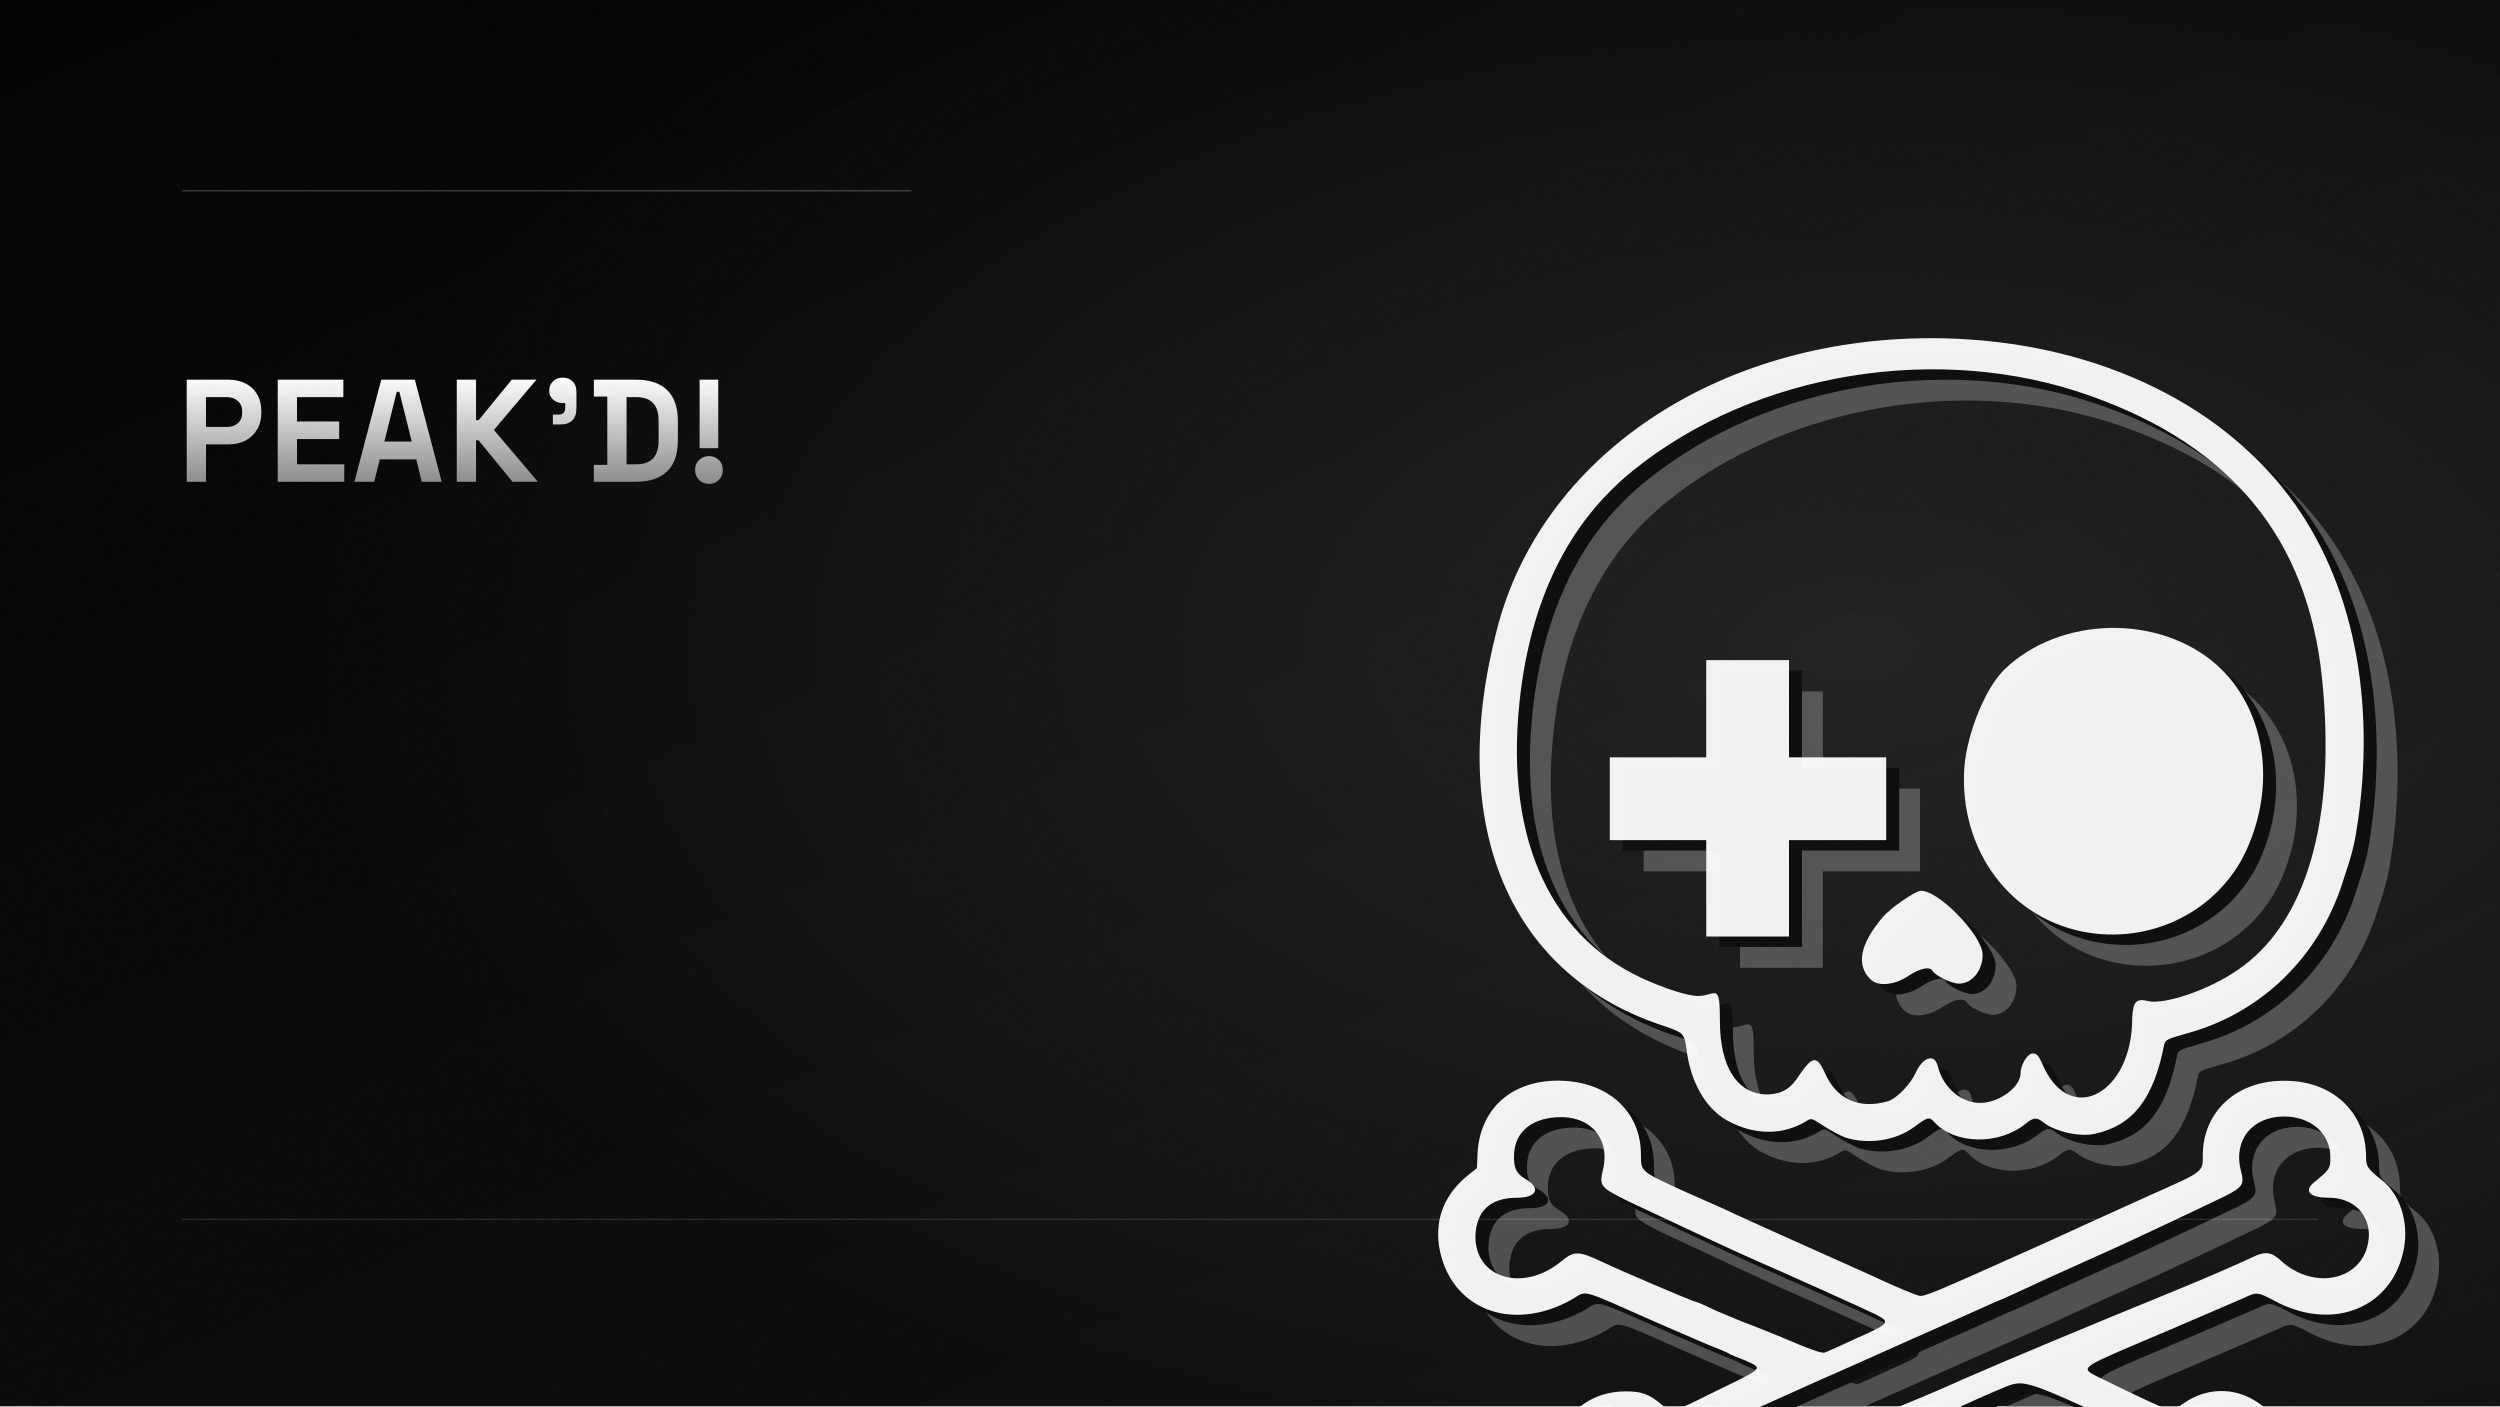
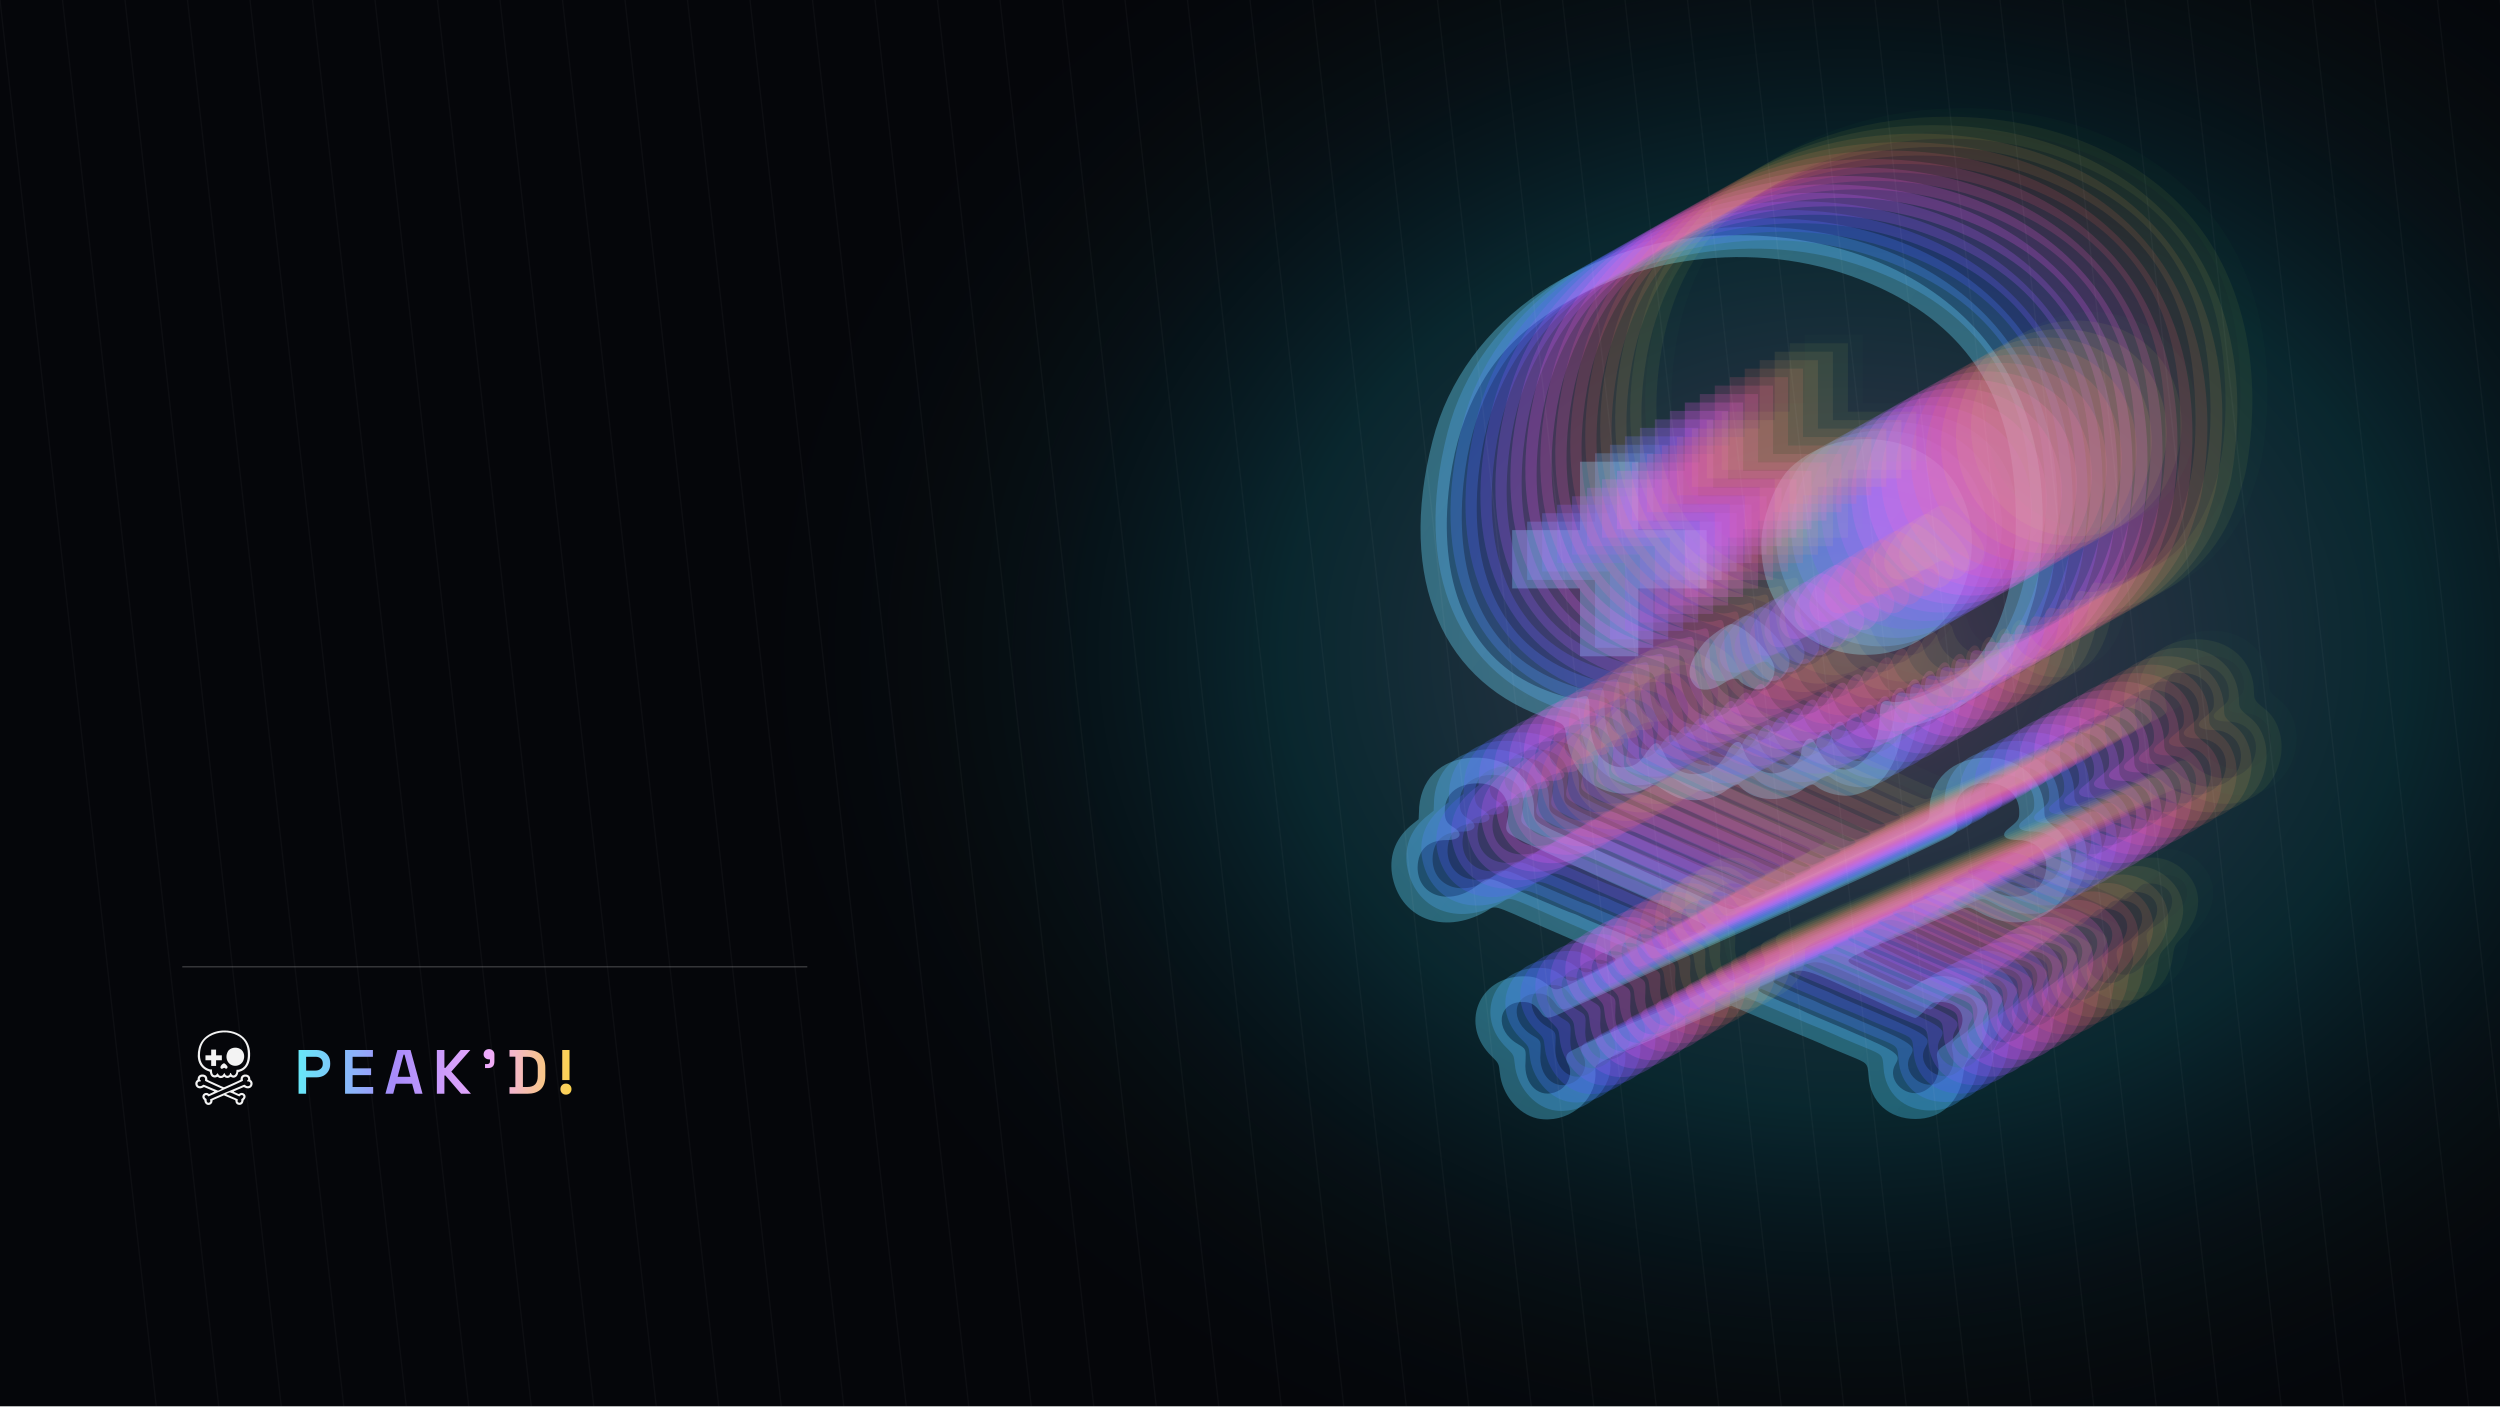
<svg xmlns="http://www.w3.org/2000/svg" width="1920" height="1080" viewBox="0 0 1920 1080">
  <defs>
    <symbol id="mark" viewBox="17.4 16.1 185.2 185.2">
      <path fill-rule="evenodd" d="M73.6 191.3C70 190.5 67 186.8 66.6 182.8C66.4 181 66.4 181 65.1 179.7C59 173.9 62.5 164.8 70.9 164.7C73.1 164.7 74 165 75.8 166.5C77.2 167.5 77 167.6 82.8 164.7C89.2 161.6 89.1 161.7 86.9 160.7C85.9 160.3 84.9 159.9 84.7 159.8C84.5 159.6 83.2 159.1 81.7 158.5C80.3 157.9 77.3 156.6 75 155.6C64.6 151 66 151.4 63.9 152.6C55.9 157.1 47.7 153.8 46.4 145.5C45.9 141.8 47.2 138.6 50.4 136.1L51.4 135.3L51.5 133C52 127.1 56.4 123.5 62.8 123.8C68.9 124.1 73 128 73 133.5C73 135.8 72.9 135.7 78.8 138.4C80.2 139 82.6 140.1 84 140.7C85.4 141.4 89.9 143.4 93.9 145.2C97.9 147 102.9 149.2 105 150.2C107.2 151.2 109.2 152 109.6 152.1C110.3 152.3 111.6 151.7 125.9 145.3C131.6 142.7 135.1 141.1 140.2 138.8C147.2 135.7 147 135.8 147 133.6C147 127.9 151.4 123.8 157.6 123.8C164 123.7 168.5 127.9 168.5 133.8C168.5 135.1 168.7 135.4 170.6 136.9C173 138.8 174.1 142.4 173.5 145.8C172.1 153.7 164.1 157 156.3 152.7C154.2 151.6 154.1 151.6 152.4 152.4C151 153 142.7 156.6 139.1 158.1C130.9 161.6 130.8 161.6 133.2 162.8C138.9 165.6 142.4 167.2 142.7 167.2C142.9 167.2 143.6 166.9 144.3 166.4C147.7 163.9 152 164.1 155.2 166.9C159 170.2 159 175.3 155.2 179.4C153.6 181.1 153.6 181.1 153.3 183.2C152.6 188.2 149.2 191.4 144.4 191.4C139.4 191.4 135.9 188.2 135.6 183.4C135.4 180.9 135.5 181 132.1 179.6C130.9 179.1 129 178.3 128 177.9C127 177.4 123.9 176.1 121.2 175C118.6 173.9 114.9 172.3 113.2 171.6L109.9 170.2L108.8 170.7C108.1 171 103.9 172.8 99.2 174.8C83 181.7 84.5 180.8 84.5 182.9C84.5 188.3 79.1 192.4 73.6 191.3ZM77.4 186.2C79.4 185.3 80.3 182.9 79.4 181.2C78.8 180.2 78.9 179.3 79.7 178.8C80.3 178.4 87.6 175 87.9 175C87.9 175 88.7 174.6 89.7 174.2C90.6 173.8 91.6 173.3 92 173.2C92.7 172.9 99.9 169.8 100.9 169.4C101.3 169.2 104 168 107 166.7C110 165.5 113.7 163.9 115.2 163.2C121.4 160.5 131.9 156.1 143.2 151.5C147.6 149.7 151 148.2 153.4 147.1C155.2 146.2 156 146.3 157.3 147.5C161.1 151 166.7 150.4 168.4 146.4C169.9 142.7 167.7 139.2 163.6 139.2C161.2 139.2 160.3 138.4 161.5 137.3C163.7 135.5 163.8 135.4 163.8 133.9C163.8 130.7 161.2 128.5 157.7 128.5C153.5 128.5 151 131.6 152 135.6C152.5 137.4 152.3 137.8 149.9 139C146 140.9 136.6 145.3 134.8 146.1C133.7 146.6 130.1 148.2 126.8 149.7C123.4 151.3 120.1 152.8 119.5 153C118.9 153.3 113.9 155.5 108.5 157.9C103.1 160.3 97.8 162.7 96.8 163.1C93.3 164.7 81.6 169.9 78.9 171.2C75.6 172.8 75.2 172.8 74.2 171.4C73.2 170 72.4 169.5 70.9 169.5C66.1 169.5 65.5 174.8 70 177.4C71.5 178.3 71.5 178.3 71.4 180.7C71 185 74.1 187.8 77.4 186.2ZM146.3 186C148.3 184.8 149.1 182.7 148.5 180.3C148.2 178.9 148.4 178.5 150.1 177.4C154.7 174.5 154 169.5 149 169.5C147.7 169.5 147.6 169.5 146.2 171C145.4 171.9 144.6 172.5 144.3 172.5C144.1 172.5 141.4 171.4 138.5 170C122 162.5 123.8 163 119.6 164.7C118.2 165.3 116.6 166 116 166.3C114.2 167 114.5 167.4 117.8 168.8C119.3 169.5 121.5 170.4 122.5 170.8C123.5 171.3 124.9 171.9 125.6 172.2C141.7 179 141.8 179.1 140.6 181.2C138.8 184.4 143.1 188 146.3 186ZM101.4 157.7C105.7 155.8 105.9 155.6 104 154.6C102.8 154 91.7 149 88 147.4C85.9 146.5 76.7 142.2 71.4 139.7C67.6 137.8 67.5 137.7 68 135.5C69 131.4 66.3 128.3 61.9 128.6C58.6 128.8 56.5 130.5 56.3 133.3C56.2 135.2 56.5 136 57.9 136.8C59.9 138 59.2 139.2 56.7 139.2C53.2 139.2 51.3 140.9 51.2 144.3C51.2 149.9 57.6 151.7 62.6 147.5C64.2 146.2 64.8 146.2 67.8 147.6C70.3 148.8 79.2 152.6 80.2 152.9C80.6 153 81.5 153.4 82.3 153.8C83.1 154.2 84.9 154.9 86.3 155.5C87.7 156 90.1 157 91.6 157.6C95.3 159.2 96.8 159.7 97.2 159.6C97.4 159.5 99.3 158.7 101.4 157.7ZM100 131.3C99.2 131 97.9 130.3 97 129.7C95.5 128.7 95.4 128.7 94.8 129.1C91.7 131 87.9 131 84.3 129C81.5 127.4 79.5 123.9 79 119.6C78.7 117.6 78.6 117.5 76.4 116.7C55.8 110.2 47.3 90.5 54 64.5C59.8 41.6 83 26 111.2 26C130.4 26 147.4 33.2 157.5 45.7C166.3 56.6 169.8 72.1 167.5 89.1C167 92.6 166.8 93.5 165.4 97.7C162.3 107.4 154.8 114.8 145.1 117.5C142.3 118.3 142 118.4 141.9 119.1C140.5 126.2 137.8 129.7 132.7 130.8C130.7 131.2 127.5 130.5 125.9 129.2C125.1 128.6 124.7 128.6 123.6 129.5C120.1 132.3 114.3 132.2 111.6 129.2C111 128.5 110.7 128.6 109.1 129.8C106.6 131.7 103 132.2 100 131.3ZM105.5 126.5C106.6 126.2 108.5 124.3 109.2 122.7C110.2 120.6 111.7 120.2 112.1 121.9C112.8 124.8 115.4 126.9 118 126.7C120.5 126.5 123 124.5 123 122.8C123 121.7 123.9 120.2 124.6 120.2C125.2 120.2 125.4 120.5 126.1 122.1C129.8 129.8 137.7 125.3 137.7 115.6C137.8 113.4 138.2 112.9 139.8 113.3C141.9 113.8 147.7 111.9 151.6 109.2C160.7 103 164.6 89.3 162.7 70.8C160.8 52.4 150.8 40.2 132.2 33.6C112.4 26.5 88.1 30.4 72 43.4C63.4 50.3 58.4 60.6 57 74C55.1 92.3 61.3 105.4 74.3 110.8C77.4 112.1 80 112.8 80.9 112.6C81.3 112.6 81.9 112.4 82.3 112.3C83.2 112.1 83.4 112.5 83.4 115.9C83.4 122 85.7 125.6 89.7 125.6C91.6 125.5 92.7 124.9 93.9 123C95.6 120.5 96.2 120.5 97.2 122.7C98.7 126.2 101.7 127.6 105.5 126.5ZM103.3 110.5C101.3 108.6 101.8 105.9 104.8 102.3C105.8 101.1 108.7 99.1 109.7 98.8C111.9 98.4 118 104.6 118 107.2C118 109.3 116.6 111 114.9 111C113.9 111 111.8 110 111.4 109.3C111 108.7 109.7 109 108.2 110C106.4 111.2 104.3 111.4 103.3 110.5ZM132 104.3C121.7 102.7 114.8 93.4 115.6 82.4C116 77.9 118.4 72 120.9 69.6C128.2 62.6 141.2 62.3 148.8 69C154.9 74.4 156.7 83.9 153.1 92.6C149.8 100.8 141.1 105.7 132 104.3ZM81.6 68.4L92.5 68.4L92.5 81.2L105.3 81.2L105.3 92.1L92.5 92.1L92.5 104.8L81.6 104.8L81.6 92.1L68.9 92.1L68.9 81.2L81.6 81.2Z" />
    </symbol>
-     <linearGradient id="bg4" x1="0" y1="0" x2=".8" y2="1">
-       <stop offset="0" stop-color="#000000" />
-       <stop offset="1" stop-color="#0c0c0f" />
+     <linearGradient id="wgrad" x1="0" y1="0" x2="1" y2="0">
+       <stop offset="0" stop-color="#67e8f9" />
+       <stop offset="0.35" stop-color="#a78bfa" />
+       <stop offset="0.7" stop-color="#f0abfc" />
+       <stop offset="1" stop-color="#fcd34d" />
    </linearGradient>
-     <radialGradient id="halo4" cx="0.74" cy="0.46" r="0.62">
-       <stop offset="0" stop-color="#ffffff" stop-opacity="0.1" />
-       <stop offset="1" stop-color="#ffffff" stop-opacity="0" />
+     <radialGradient id="glowA" cx="0.5" cy="0.5">
+       <stop offset="0" stop-color="#f0abfc" stop-opacity=".3" />
+       <stop offset=".5" stop-color="#22d3ee" stop-opacity=".16" />
+       <stop offset="1" stop-color="#000" stop-opacity="0" />
    </radialGradient>
-     <linearGradient id="wgrad4" x1="0" y1="0" x2="0" y2="1">
-       <stop offset="0" stop-color="#ffffff" />
-       <stop offset="1" stop-color="#8a8a8a" />
+     <linearGradient id="ghost" x1="0" y1="0" x2="1" y2="1">
+       <stop offset="0" stop-color="#ffffff" stop-opacity=".09" />
+       <stop offset="1" stop-color="#ffffff" stop-opacity=".02" />
    </linearGradient>
  </defs>
-   <rect width="1920" height="1080" fill="url(#bg4)" />
-   <rect width="1920" height="1080" fill="url(#halo4)" />
-   <use href="#mark" x="962" y="226" width="1080" height="1080" fill="#8a8a8a" fill-opacity=".5" />
-   <use href="#mark" x="946" y="210" width="1080" height="1080" fill="#0a0a0c" />
-   <use href="#mark" x="936" y="202" width="1080" height="1080" fill="#ffffff" fill-opacity=".95" />
-   <line x1="140" y1="146.5" x2="700" y2="146.5" stroke="#ffffff" stroke-opacity=".22" />
-   <path fill="url(#wgrad4)" d="M143.4 370V291.6H175.6Q183 291.6 188.7 294.6Q194.4 297.5 197.5 302.9Q200.7 308.3 200.7 315.7V317.2Q200.7 324.5 197.4 330Q194.1 335.4 188.5 338.4Q182.8 341.3 175.6 341.3H158.2V370ZM158.2 327.9H174.2Q179.5 327.9 182.7 325Q186 322.1 186 317V315.9Q186 310.9 182.7 308Q179.5 305 174.2 305H158.2ZM213.3 370V291.6H263.7V305H228.1V323.7H260.5V337.2H228.1V356.6H264.4V370ZM272.2 370 292.8 291.6H318.6L339.2 370H323.9L319.7 352.8H291.7L287.4 370ZM295.2 339.1H316.2L306.7 300.9H304.7ZM350.8 370V291.6H365.6V322.7H367.6L393 291.6H412L379.3 330.2L413.1 370H393.6L367.6 338.2H365.6V370ZM424.6 326V318.4H429Q434.1 318.4 434.1 313.2V309.6H432.2Q427.8 309.6 424.8 306.9Q421.8 304.3 421.8 300.1Q421.8 295.6 424.8 292.8Q427.8 290 432.2 290Q436.8 290 439.7 292.9Q442.7 295.7 442.7 300.6V313.4Q442.7 326 430.1 326ZM456.1 370V357H466.4V304.6H456.1V291.6H488.4Q504.1 291.6 512.4 299.6Q520.6 307.6 520.6 323.4V338.2Q520.6 354 512.4 362Q504.1 370 488.4 370ZM481.2 356.6H488.6Q497.5 356.6 501.7 351.9Q505.8 347.2 505.8 338.6V323Q505.8 314.3 501.7 309.7Q497.5 305 488.6 305H481.2ZM537.3 344.2V291.6H551.6V344.2ZM544.5 371.6Q540 371.6 536.9 368.6Q533.8 365.6 533.8 360.9Q533.8 356.2 536.9 353.3Q540 350.3 544.5 350.3Q549.1 350.3 552.1 353.3Q555.1 356.3 555.1 361Q555.1 365.6 552.1 368.6Q549.1 371.6 544.5 371.6Z" />
-   <line x1="140" y1="936.5" x2="1780" y2="936.5" stroke="#ffffff" stroke-opacity=".14" />
-   <filter id="grain" x="0" y="0" width="100%" height="100%">
-     <feTurbulence type="fractalNoise" baseFrequency="0.9" numOctaves="3" stitchTiles="stitch" />
-     <feColorMatrix type="saturate" values="0" />
-   </filter>
-   <rect width="1920" height="1080" filter="url(#grain)" opacity="0.055" />
+   <rect width="1920" height="1080" fill="#05060a" />
+   <ellipse cx="1420" cy="500" rx="880" ry="700" fill="url(#glowA)" />
+   <g>
+     <line x1="0" y1="0" x2="120" y2="1080" stroke="#ffffff" stroke-opacity=".035" />
+     <line x1="48" y1="0" x2="168" y2="1080" stroke="#ffffff" stroke-opacity=".035" />
+     <line x1="96" y1="0" x2="216" y2="1080" stroke="#ffffff" stroke-opacity=".035" />
+     <line x1="144" y1="0" x2="264" y2="1080" stroke="#ffffff" stroke-opacity=".035" />
+     <line x1="192" y1="0" x2="312" y2="1080" stroke="#ffffff" stroke-opacity=".035" />
+     <line x1="240" y1="0" x2="360" y2="1080" stroke="#ffffff" stroke-opacity=".035" />
+     <line x1="288" y1="0" x2="408" y2="1080" stroke="#ffffff" stroke-opacity=".035" />
+     <line x1="336" y1="0" x2="456" y2="1080" stroke="#ffffff" stroke-opacity=".035" />
+     <line x1="384" y1="0" x2="504" y2="1080" stroke="#ffffff" stroke-opacity=".035" />
+     <line x1="432" y1="0" x2="552" y2="1080" stroke="#ffffff" stroke-opacity=".035" />
+     <line x1="480" y1="0" x2="600" y2="1080" stroke="#ffffff" stroke-opacity=".035" />
+     <line x1="528" y1="0" x2="648" y2="1080" stroke="#ffffff" stroke-opacity=".035" />
+     <line x1="576" y1="0" x2="696" y2="1080" stroke="#ffffff" stroke-opacity=".035" />
+     <line x1="624" y1="0" x2="744" y2="1080" stroke="#ffffff" stroke-opacity=".035" />
+     <line x1="672" y1="0" x2="792" y2="1080" stroke="#ffffff" stroke-opacity=".035" />
+     <line x1="720" y1="0" x2="840" y2="1080" stroke="#ffffff" stroke-opacity=".035" />
+     <line x1="768" y1="0" x2="888" y2="1080" stroke="#ffffff" stroke-opacity=".035" />
+     <line x1="816" y1="0" x2="936" y2="1080" stroke="#ffffff" stroke-opacity=".035" />
+     <line x1="864" y1="0" x2="984" y2="1080" stroke="#ffffff" stroke-opacity=".035" />
+     <line x1="912" y1="0" x2="1032" y2="1080" stroke="#ffffff" stroke-opacity=".035" />
+     <line x1="960" y1="0" x2="1080" y2="1080" stroke="#ffffff" stroke-opacity=".035" />
+     <line x1="1008" y1="0" x2="1128" y2="1080" stroke="#ffffff" stroke-opacity=".035" />
+     <line x1="1056" y1="0" x2="1176" y2="1080" stroke="#ffffff" stroke-opacity=".035" />
+     <line x1="1104" y1="0" x2="1224" y2="1080" stroke="#ffffff" stroke-opacity=".035" />
+     <line x1="1152" y1="0" x2="1272" y2="1080" stroke="#ffffff" stroke-opacity=".035" />
+     <line x1="1200" y1="0" x2="1320" y2="1080" stroke="#ffffff" stroke-opacity=".035" />
+     <line x1="1248" y1="0" x2="1368" y2="1080" stroke="#ffffff" stroke-opacity=".035" />
+     <line x1="1296" y1="0" x2="1416" y2="1080" stroke="#ffffff" stroke-opacity=".035" />
+     <line x1="1344" y1="0" x2="1464" y2="1080" stroke="#ffffff" stroke-opacity=".035" />
+     <line x1="1392" y1="0" x2="1512" y2="1080" stroke="#ffffff" stroke-opacity=".035" />
+     <line x1="1440" y1="0" x2="1560" y2="1080" stroke="#ffffff" stroke-opacity=".035" />
+     <line x1="1488" y1="0" x2="1608" y2="1080" stroke="#ffffff" stroke-opacity=".035" />
+     <line x1="1536" y1="0" x2="1656" y2="1080" stroke="#ffffff" stroke-opacity=".035" />
+     <line x1="1584" y1="0" x2="1704" y2="1080" stroke="#ffffff" stroke-opacity=".035" />
+     <line x1="1632" y1="0" x2="1752" y2="1080" stroke="#ffffff" stroke-opacity=".035" />
+     <line x1="1680" y1="0" x2="1800" y2="1080" stroke="#ffffff" stroke-opacity=".035" />
+     <line x1="1728" y1="0" x2="1848" y2="1080" stroke="#ffffff" stroke-opacity=".035" />
+     <line x1="1776" y1="0" x2="1896" y2="1080" stroke="#ffffff" stroke-opacity=".035" />
+     <line x1="1824" y1="0" x2="1944" y2="1080" stroke="#ffffff" stroke-opacity=".035" />
+     <line x1="1872" y1="0" x2="1992" y2="1080" stroke="#ffffff" stroke-opacity=".035" />
+     <line x1="1920" y1="0" x2="2040" y2="1080" stroke="#ffffff" stroke-opacity=".035" />
+   </g>
+   <use href="#mark" x="950" y="140" width="760" height="760" fill="url(#ghost)" />
+   <g style="mix-blend-mode:screen">
+     <use href="#mark" x="950.0" y="140.0" width="760" height="760" fill="#3bc5f7" fill-opacity="0.320" />
+     <use href="#mark" x="961.5" y="133.5" width="760" height="760" fill="#3b94f7" fill-opacity="0.305" />
+     <use href="#mark" x="973.0" y="127.0" width="760" height="760" fill="#3b64f7" fill-opacity="0.289" />
+     <use href="#mark" x="984.5" y="120.5" width="760" height="760" fill="#433bf7" fill-opacity="0.274" />
+     <use href="#mark" x="996.0" y="114.0" width="760" height="760" fill="#733bf7" fill-opacity="0.258" />
+     <use href="#mark" x="1007.5" y="107.5" width="760" height="760" fill="#a13bf7" fill-opacity="0.241" />
+     <use href="#mark" x="1019.0" y="101.0" width="760" height="760" fill="#cc3bf7" fill-opacity="0.225" />
+     <use href="#mark" x="1030.5" y="94.5" width="760" height="760" fill="#f73bf6" fill-opacity="0.207" />
+     <use href="#mark" x="1042.0" y="88.0" width="760" height="760" fill="#f73bc6" fill-opacity="0.189" />
+     <use href="#mark" x="1053.5" y="81.5" width="760" height="760" fill="#f73b96" fill-opacity="0.171" />
+     <use href="#mark" x="1065.0" y="75.0" width="760" height="760" fill="#f73b5e" fill-opacity="0.152" />
+     <use href="#mark" x="1076.5" y="68.5" width="760" height="760" fill="#f7543b" fill-opacity="0.131" />
+     <use href="#mark" x="1088.0" y="62.0" width="760" height="760" fill="#f78f3b" fill-opacity="0.110" />
+     <use href="#mark" x="1099.5" y="55.5" width="760" height="760" fill="#f7ca3b" fill-opacity="0.086" />
+     <use href="#mark" x="1111.0" y="49.0" width="760" height="760" fill="#e6f73b" fill-opacity="0.059" />
+     <use href="#mark" x="1122.5" y="42.5" width="760" height="760" fill="#3bf742" fill-opacity="0.020" />
+   </g>
+   <line x1="140" y1="742.5" x2="620" y2="742.5" stroke="#ffffff" stroke-opacity=".22" />
+   <use href="#mark" x="140" y="788" width="64" height="64" fill="#ffffff" fill-opacity=".95" />
+   <path fill="url(#wgrad)" d="M229.3 840V806.4H242.9Q246.1 806.4 248.5 807.6Q250.9 808.9 252.3 811.2Q253.6 813.4 253.6 816.6V817.2Q253.6 820.3 252.2 822.6Q250.8 824.9 248.4 826.2Q246 827.4 242.9 827.4H235.1V840ZM235.1 822.2H242.3Q244.8 822.2 246.3 820.8Q247.9 819.5 247.9 817.1V816.7Q247.9 814.3 246.4 813Q244.9 811.6 242.3 811.6H235.1ZM265 840V806.4H286.4V811.6H270.8V820.5H285V825.7H270.8V834.8H286.6V840ZM296 840 305.2 806.4H315.3L324.5 840H318.6L316.5 832.3H304L302 840ZM305.4 827H315.2L310.7 810H309.9ZM335.5 840V806.4H341.3V820.1H342.1L353.8 806.4H361.2L346.6 823L361.7 840H354.1L342.1 826H341.3V840ZM372.5 820.3V817.2H374.2Q376.3 817.2 376.3 815.1V813.6H375.6Q373.8 813.6 372.6 812.5Q371.4 811.4 371.4 809.8Q371.4 808 372.6 806.8Q373.8 805.7 375.6 805.7Q377.4 805.7 378.5 806.9Q379.7 808 379.7 809.9V815.2Q379.7 820.3 374.7 820.3ZM391.3 840V834.9H395.8V811.5H391.3V806.4H405Q411.7 806.4 415.3 809.8Q418.8 813.2 418.8 820V826.4Q418.8 833.2 415.3 836.6Q411.7 840 405 840ZM401.6 834.8H405Q409.1 834.8 411.1 832.7Q413 830.5 413 826.5V819.9Q413 815.8 411.1 813.7Q409.1 811.6 405 811.6H401.6ZM431.8 829.5V806.4H437.4V829.5ZM434.6 840.7Q432.8 840.7 431.6 839.5Q430.4 838.3 430.4 836.4Q430.4 834.6 431.6 833.4Q432.8 832.2 434.6 832.2Q436.5 832.2 437.7 833.4Q438.9 834.6 438.9 836.4Q438.9 838.3 437.7 839.5Q436.5 840.7 434.6 840.7Z" />
</svg>
